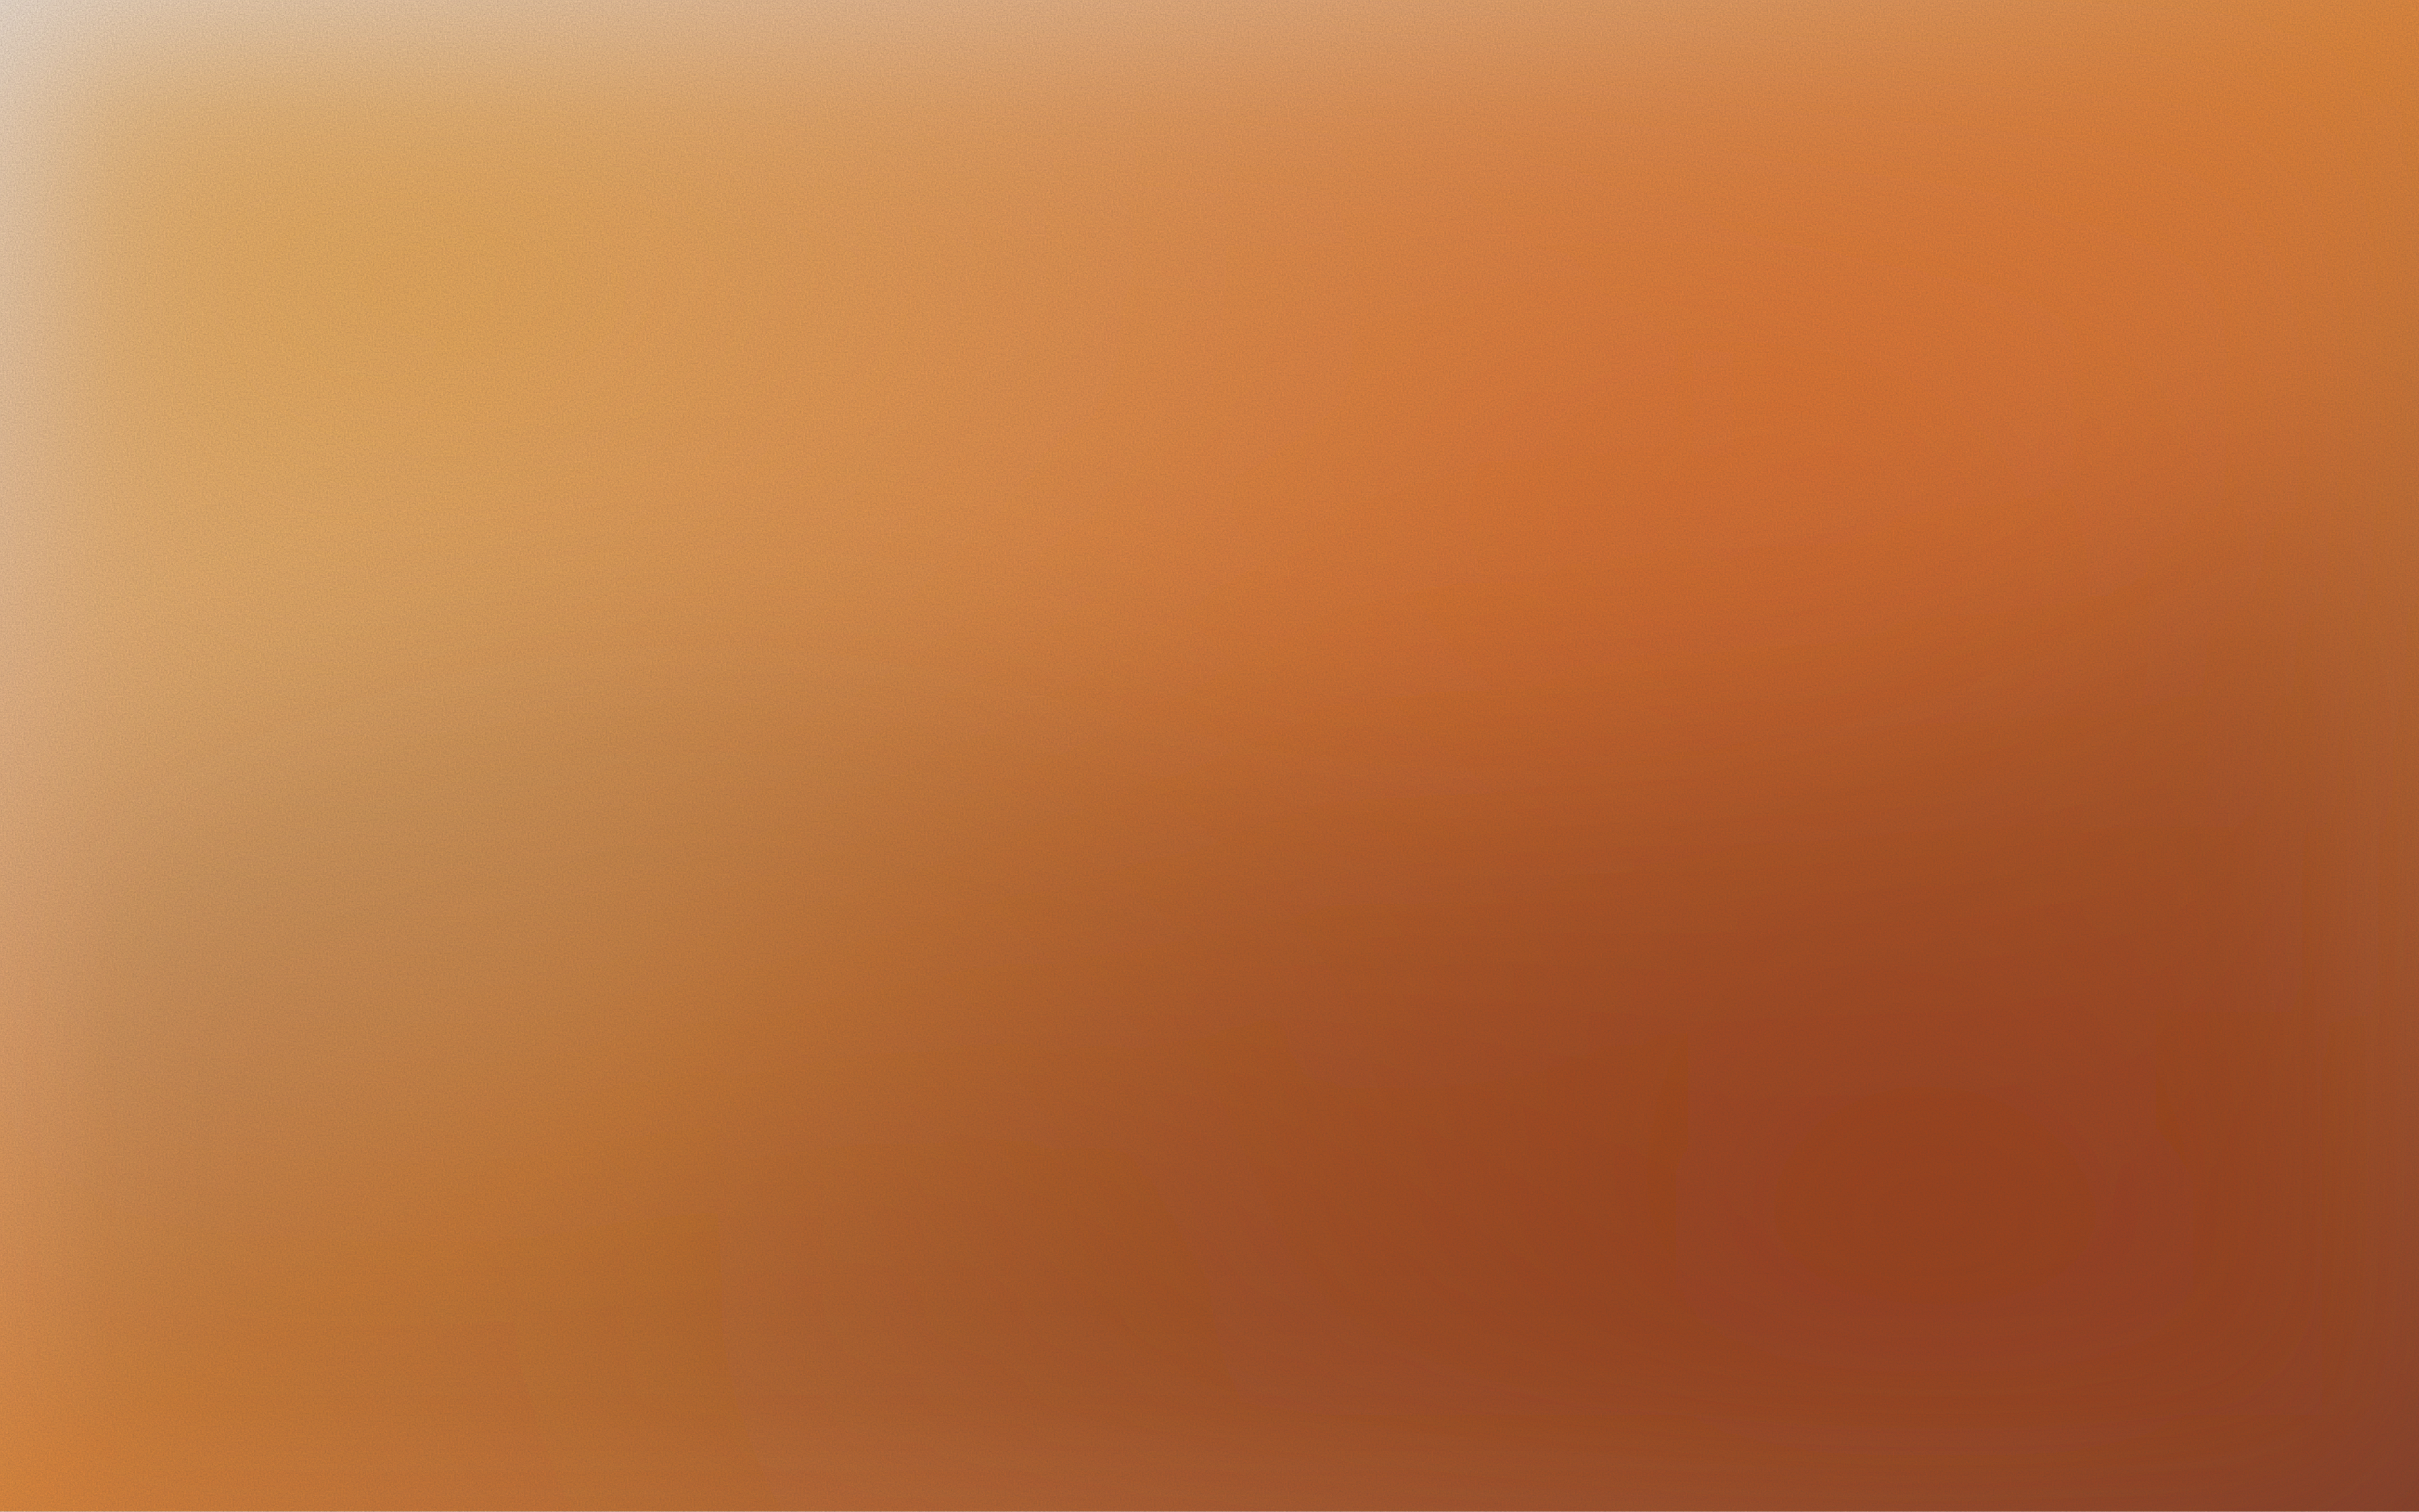
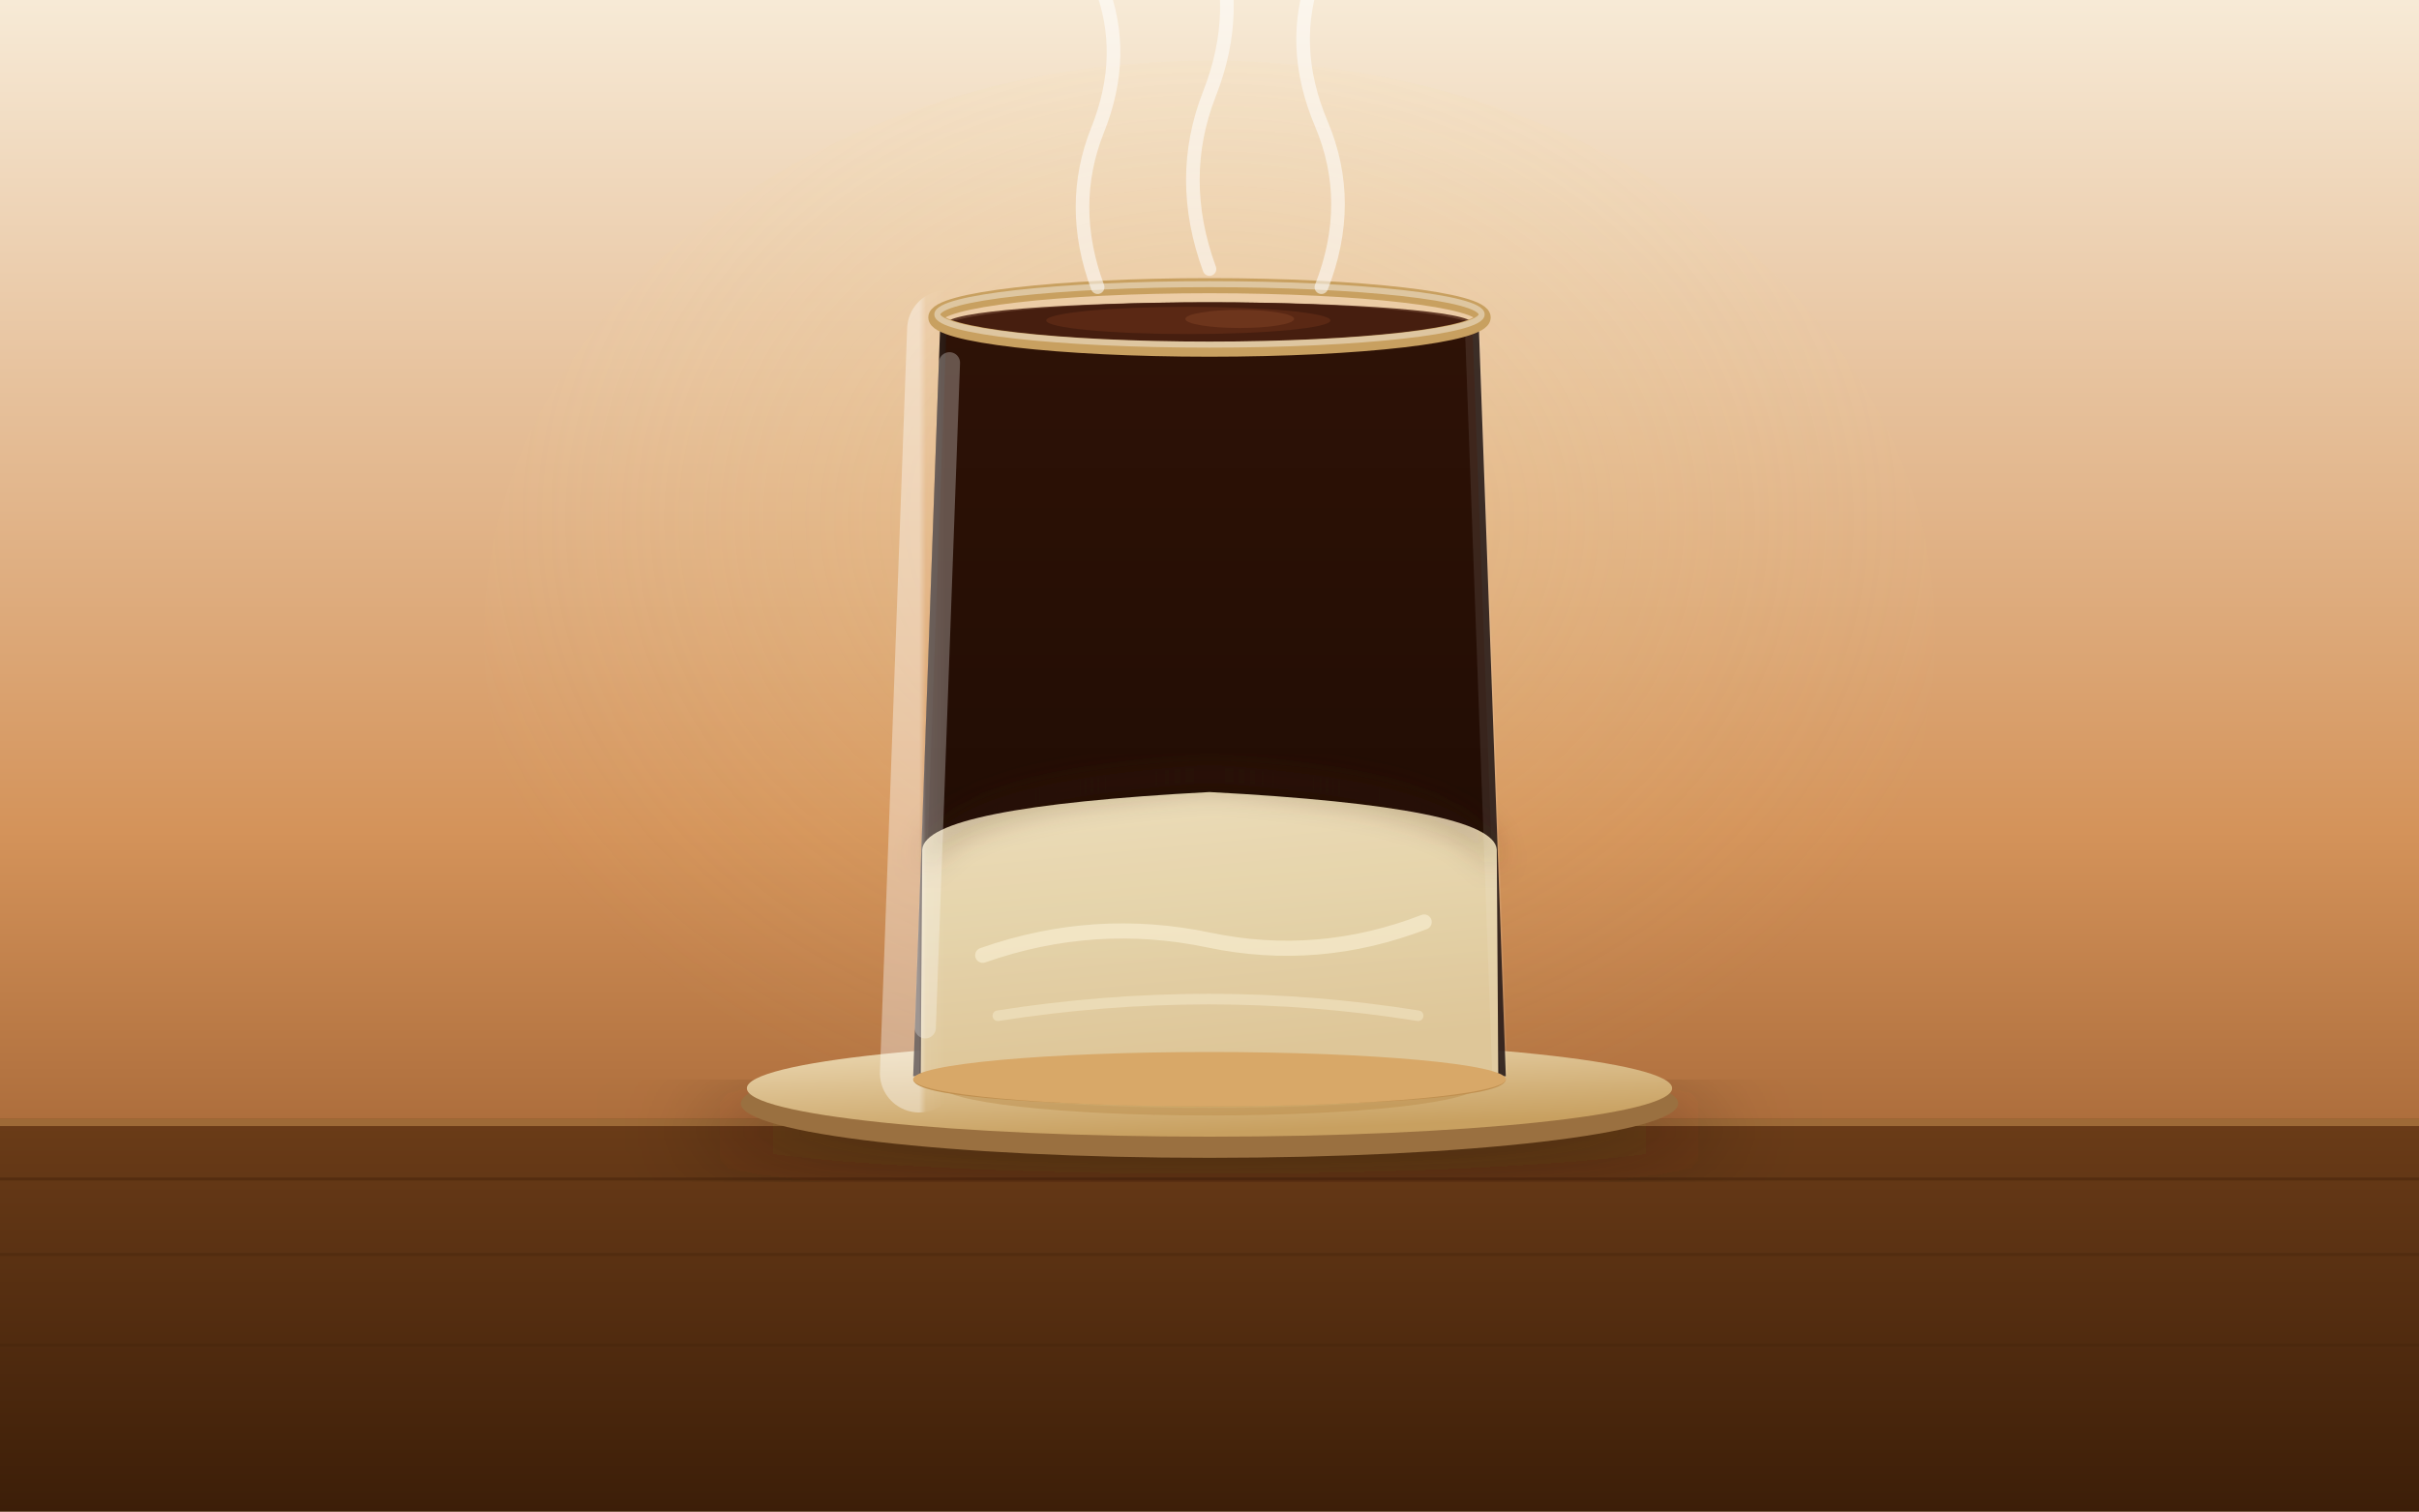
- <svg xmlns="http://www.w3.org/2000/svg" width="1600" height="1000" viewBox="0 0 1600 1000" role="img" aria-label="Onboarding kopi run cover spectrum">
+ <svg xmlns="http://www.w3.org/2000/svg" width="1600" height="1000" viewBox="0 0 1600 1000" role="img" aria-label="A traditional Singapore kopi in a glass with condensed milk">
  <defs>
-     <linearGradient id="base" x1="0" y1="0" x2="1" y2="1">
-       <stop offset="0" stop-color="#fdf3ea" />
-       <stop offset="0.5" stop-color="#f0913f" />
-       <stop offset="1" stop-color="#8d4127" />
+     <linearGradient id="bg" x1="0" y1="0" x2="0" y2="1">
+       <stop offset="0" stop-color="#f7ead6" />
+       <stop offset="0.55" stop-color="#d4935a" />
+       <stop offset="1" stop-color="#7a3c14" />
    </linearGradient>
-     <radialGradient id="a" cx="18%" cy="18%" r="60%">
-       <stop offset="0" stop-color="#f6b25a" />
-       <stop offset="1" stop-color="#f6b25a" stop-opacity="0" />
+     <linearGradient id="table" x1="0" y1="0" x2="0" y2="1">
+       <stop offset="0" stop-color="#6b3c18" />
+       <stop offset="1" stop-color="#3c1e08" />
+     </linearGradient>
+     <linearGradient id="saucer-fill" x1="0" y1="0" x2="0.4" y2="1">
+       <stop offset="0" stop-color="#eedcb8" />
+       <stop offset="1" stop-color="#c8a060" />
+     </linearGradient>
+     <linearGradient id="coffee-fill" x1="0" y1="0" x2="0" y2="1">
+       <stop offset="0" stop-color="#2e1206" />
+       <stop offset="0.75" stop-color="#200c04" />
+       <stop offset="1" stop-color="#180804" />
+     </linearGradient>
+     <linearGradient id="milk-fill" x1="0" y1="0" x2="0.2" y2="1">
+       <stop offset="0" stop-color="#f5e8c4" />
+       <stop offset="1" stop-color="#e8d0a0" />
+     </linearGradient>
+     <linearGradient id="glass-hl" x1="0" y1="0" x2="1" y2="0">
+       <stop offset="0" stop-color="white" stop-opacity="0.38" />
+       <stop offset="0.25" stop-color="white" stop-opacity="0.06" />
+       <stop offset="1" stop-color="white" stop-opacity="0" />
+     </linearGradient>
+     <radialGradient id="glow" cx="50%" cy="40%" r="55%">
+       <stop offset="0" stop-color="#f5d890" stop-opacity="0.22" />
+       <stop offset="1" stop-color="#f5d890" stop-opacity="0" />
    </radialGradient>
-     <radialGradient id="b" cx="74%" cy="32%" r="58%">
-       <stop offset="0" stop-color="#ee7a34" />
-       <stop offset="1" stop-color="#ee7a34" stop-opacity="0" />
-     </radialGradient>
-     <radialGradient id="c" cx="80%" cy="84%" r="60%">
-       <stop offset="0" stop-color="#b4441c" />
-       <stop offset="1" stop-color="#b4441c" stop-opacity="0" />
-     </radialGradient>
-     <filter id="soft">
-       <feGaussianBlur stdDeviation="78" />
+     <filter id="blur-lg">
+       <feGaussianBlur stdDeviation="32" />
    </filter>
-     <filter id="grain">
-       <feTurbulence type="fractalNoise" baseFrequency="0.84" numOctaves="3" seed="41" />
-       <feColorMatrix type="matrix" values="0 0 0 0 .075 0 0 0 0 .045 0 0 0 0 .03 .23 .23 .23 0 0" />
+     <filter id="blur-sm">
+       <feGaussianBlur stdDeviation="10" />
+     </filter>
+     <filter id="drop">
+       <feDropShadow dx="0" dy="22" stdDeviation="26" flood-color="#180804" flood-opacity="0.55" />
    </filter>
  </defs>
-   <rect width="1600" height="1000" fill="url(#base)" />
-   <g filter="url(#soft)">
-     <rect width="1600" height="1000" fill="url(#a)" />
-     <rect width="1600" height="1000" fill="url(#b)" />
-     <rect width="1600" height="1000" fill="url(#c)" />
+   <rect width="1600" height="1000" fill="url(#bg)" />
+   <ellipse cx="800" cy="420" rx="480" ry="380" fill="url(#glow)" />
+   <rect x="0" y="740" width="1600" height="260" fill="url(#table)" />
+   <rect x="0" y="740" width="1600" height="5" fill="#c89050" opacity="0.55" />
+   <line x1="0" y1="780" x2="1600" y2="780" stroke="#3c1e08" stroke-width="2" opacity="0.4" />
+   <line x1="0" y1="830" x2="1600" y2="830" stroke="#3c1e08" stroke-width="2" opacity="0.3" />
+   <line x1="0" y1="890" x2="1600" y2="890" stroke="#3c1e08" stroke-width="2" opacity="0.25" />
+   <ellipse cx="800" cy="748" rx="340" ry="28" fill="#180804" opacity="0.52" filter="url(#blur-lg)" />
+   <ellipse cx="800" cy="730" rx="310" ry="36" fill="#9a7040" />
+   <ellipse cx="800" cy="720" rx="306" ry="32" fill="url(#saucer-fill)" />
+   <ellipse cx="800" cy="718" rx="178" ry="20" fill="#b88844" opacity="0.42" />
+   <ellipse cx="800" cy="716" rx="172" ry="17" fill="#daba78" opacity="0.32" />
+   <ellipse cx="800" cy="714" rx="156" ry="15" fill="#180804" opacity="0.32" />
+   <path d="M604 712 L622 212 L978 212 L996 712 Z" fill="#140602" opacity="0.9" />
+   <path d="M608 710 L626 218 L974 218 L992 710 Z" fill="url(#coffee-fill)" />
+   <path d="M609 710 L610 562 Q612 534 800 524 Q988 534 990 562 L991 710 Z" fill="url(#milk-fill)" opacity="0.95" />
+   <path d="M650 632 Q724 606 800 622 Q872 637 942 610" stroke="#fff8e0" stroke-width="10" fill="none" opacity="0.5" stroke-linecap="round" />
+   <path d="M660 672 Q800 650 938 672" stroke="#fff8e0" stroke-width="7" fill="none" opacity="0.35" stroke-linecap="round" />
+   <path d="M610 580 Q616 530 800 518 Q984 530 990 580 L990 570 Q984 518 800 506 Q616 518 610 570 Z" fill="#3a1a08" opacity="0.4" filter="url(#blur-sm)" />
+   <ellipse cx="800" cy="218" rx="178" ry="18" fill="#2e1206" />
+   <ellipse cx="800" cy="214" rx="174" ry="14" fill="#4a2010" opacity="0.85" />
+   <ellipse cx="786" cy="212" rx="94" ry="9" fill="#6a3018" opacity="0.55" />
+   <ellipse cx="820" cy="211" rx="36" ry="6" fill="#8a4828" opacity="0.4" />
+   <path d="M608 710 L626 218" stroke="url(#glass-hl)" stroke-width="52" opacity="1" stroke-linecap="round" />
+   <path d="M612 680 L628 240" stroke="white" stroke-width="14" opacity="0.28" stroke-linecap="round" />
+   <path d="M992 710 L974 218" stroke="white" stroke-width="10" opacity="0.09" stroke-linecap="round" />
+   <ellipse cx="800" cy="210" rx="181" ry="21" fill="none" stroke="#c8a060" stroke-width="10" />
+   <ellipse cx="800" cy="208" rx="180" ry="20" fill="none" stroke="white" stroke-width="4" opacity="0.4" />
+   <path d="M604 714 Q604 730 800 732 Q996 730 996 714 Z" fill="#c09050" />
+   <ellipse cx="800" cy="714" rx="196" ry="18" fill="#d8a868" />
+   <g fill="none" stroke="white" stroke-linecap="round" stroke-linejoin="round" opacity="0.55">
+     <path d="M726 190 Q706 136 726 86 Q746 36 728 -10" stroke-width="9" />
+     <path d="M800 178 Q778 118 800 62 Q822 6 802 -46" stroke-width="9" />
+     <path d="M874 190 Q896 134 874 82 Q852 30 870 -18" stroke-width="9" />
  </g>
-   <path d="M-90 632C204 430 429 385 712 466c327 94 579 51 988-232v868H-90Z" fill="#3a1a10" opacity="0.15" filter="url(#soft)" />
-   <rect width="1600" height="1000" filter="url(#grain)" opacity="0.56" />
</svg>
